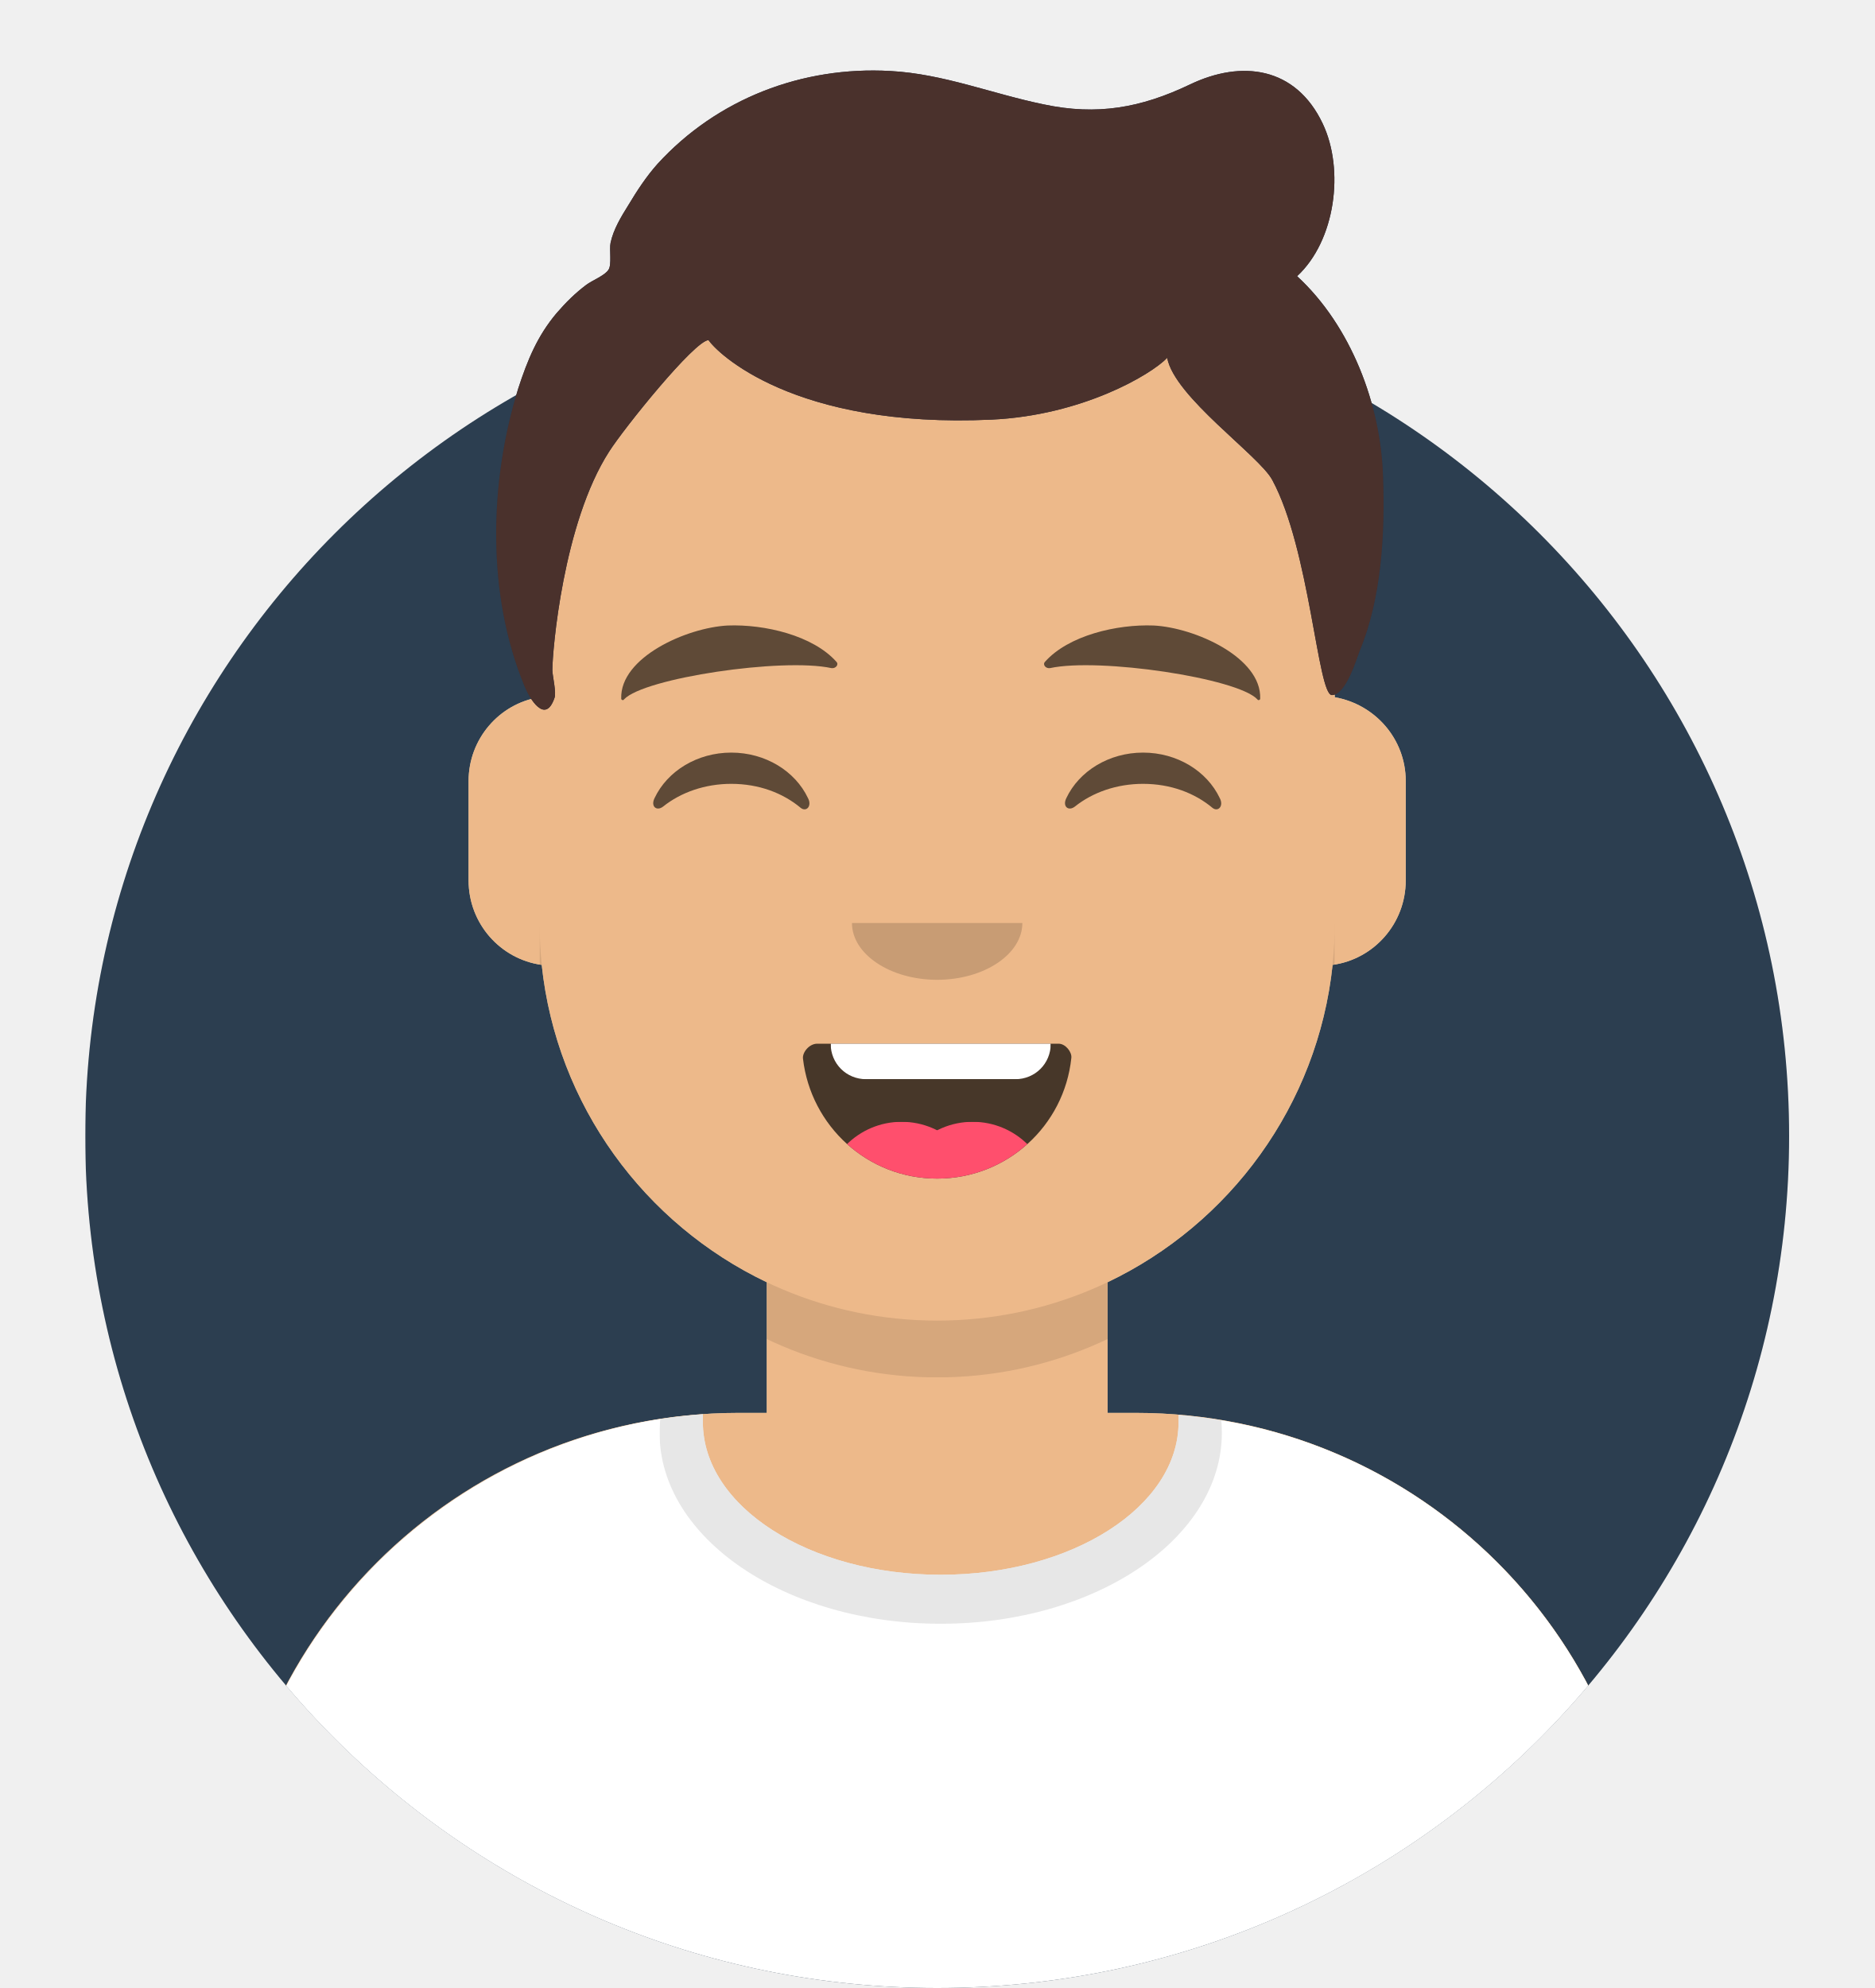
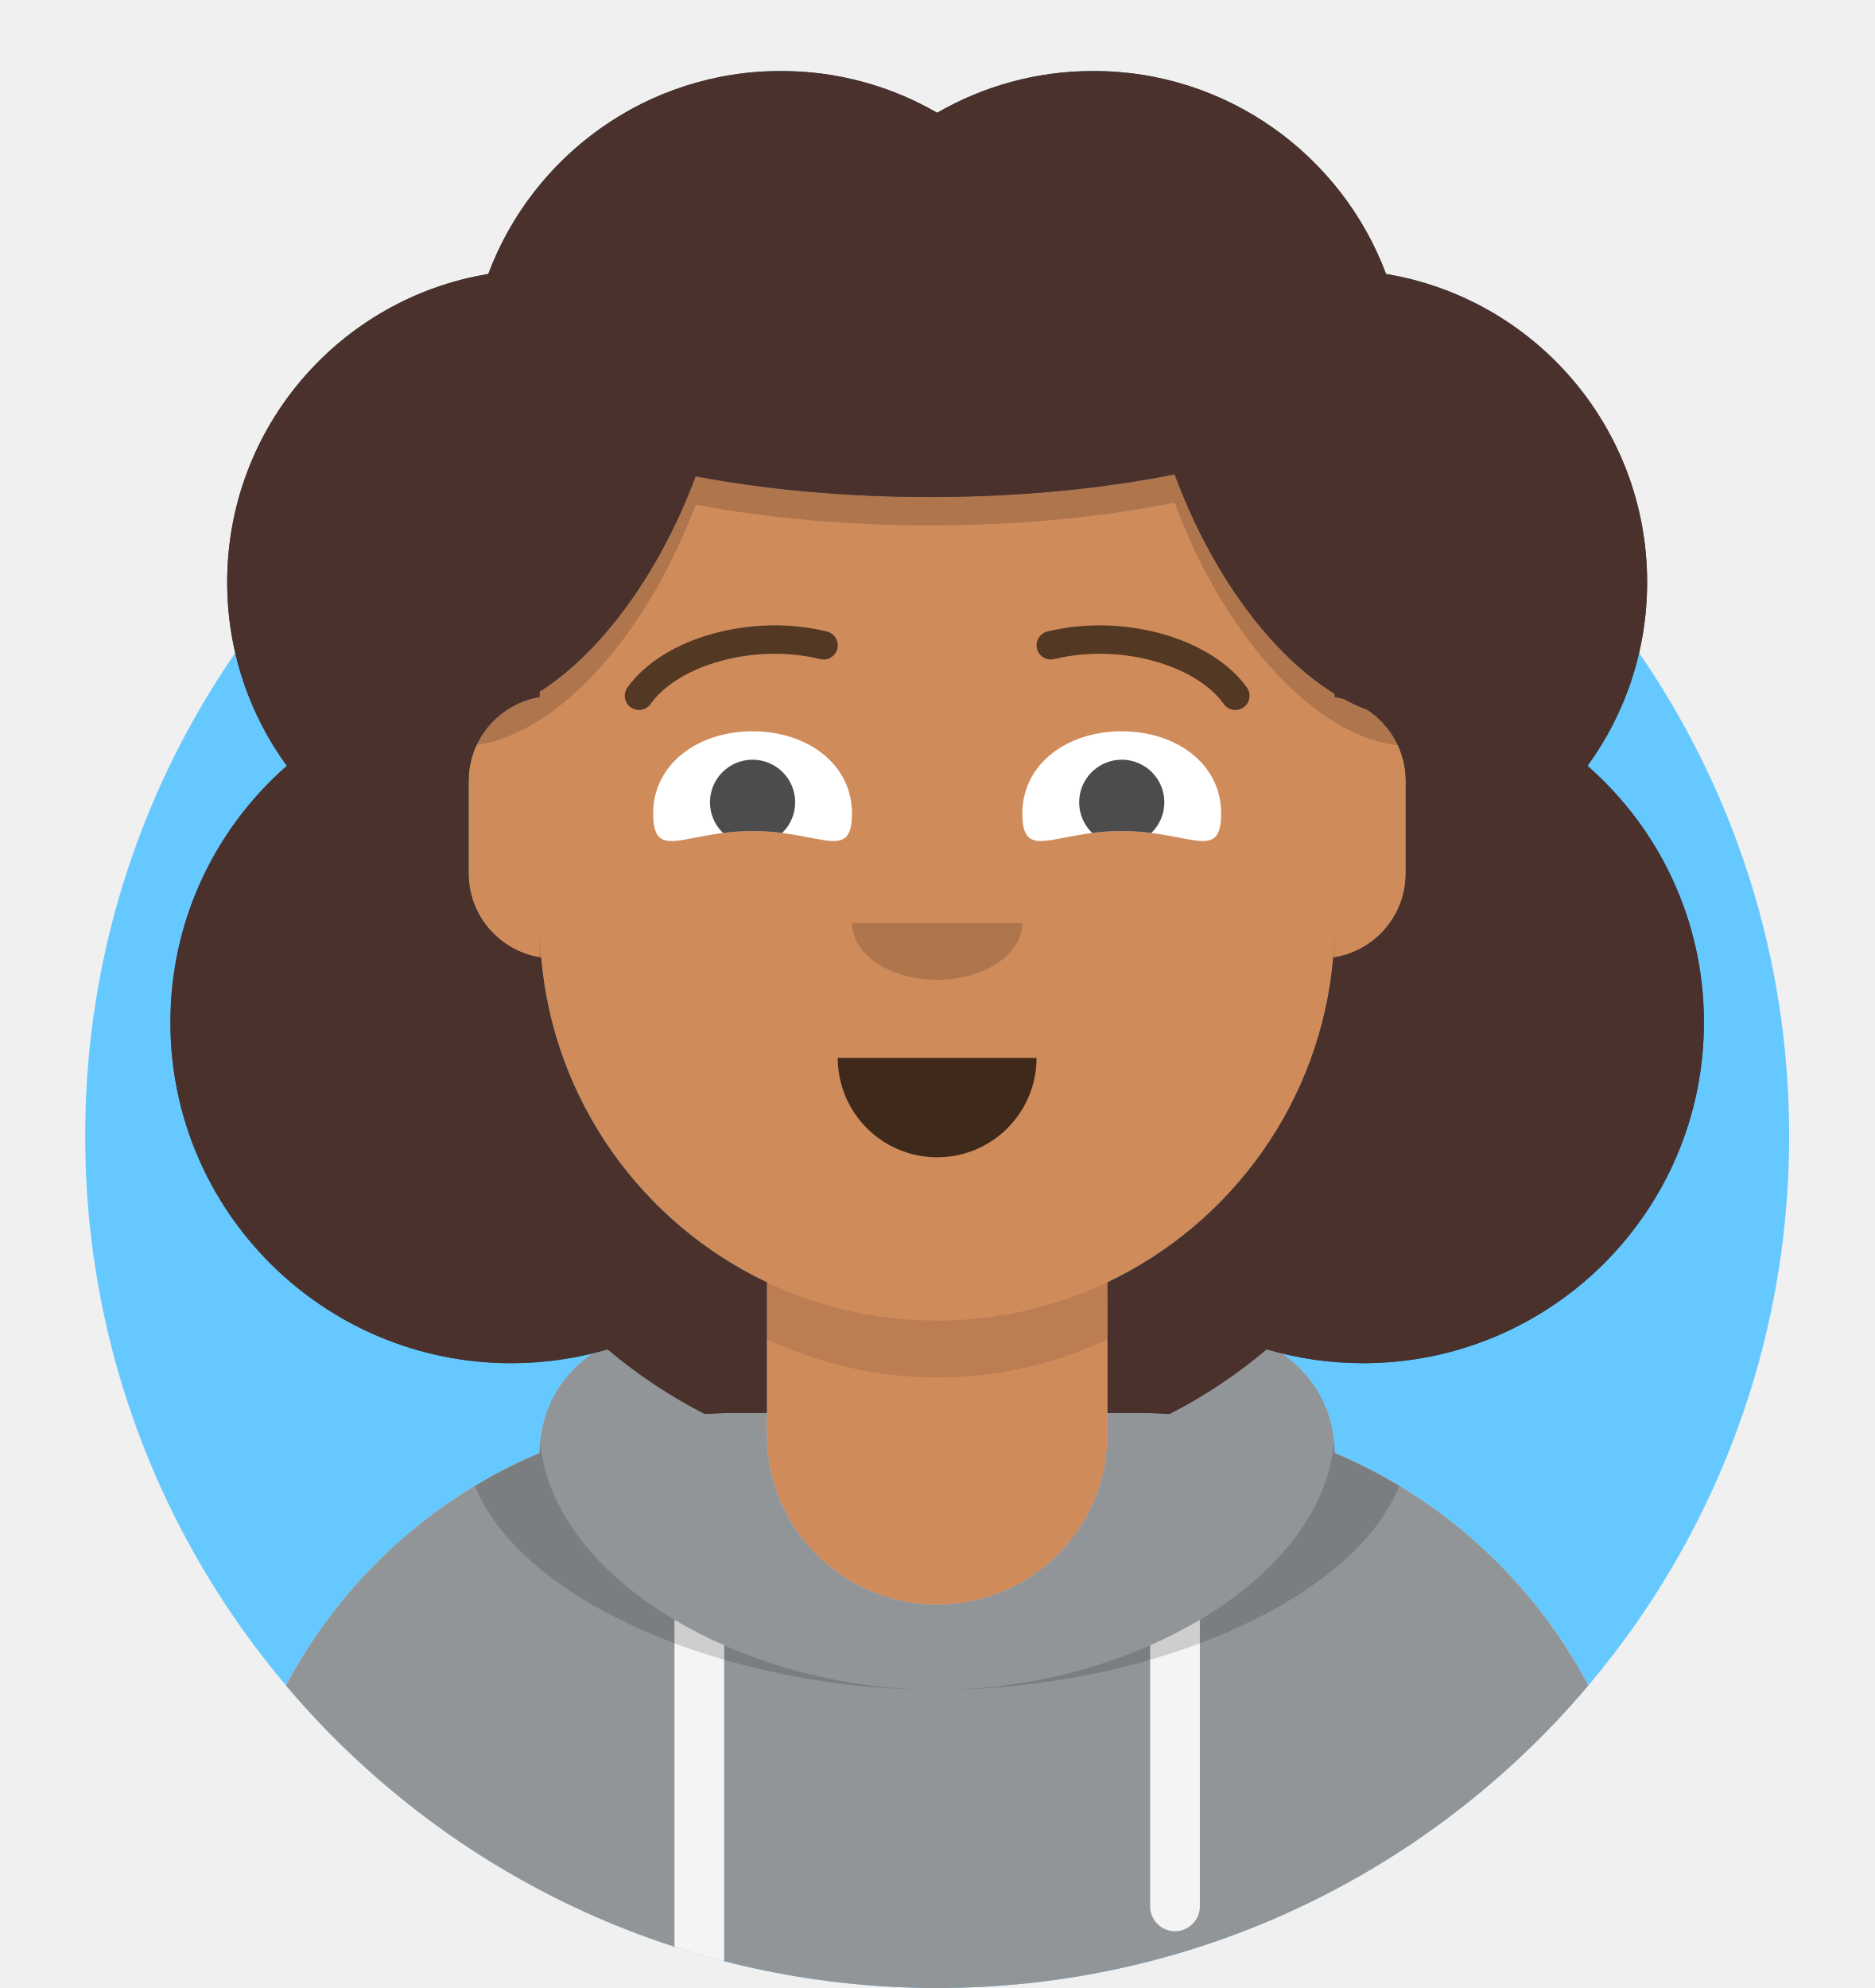
- <svg xmlns="http://www.w3.org/2000/svg" version="1.1" id="Layer_1" x="0px" y="0px" viewBox="0 0 264 280" style="enable-background:new 0 0 264 280;" xml:space="preserve">
-   <style type="text/css">
- 	.st0{fill-rule:evenodd;clip-rule:evenodd;fill:#E6E6E6;}
- 	.st1{filter:url(#Adobe_OpacityMaskFilter);}
- 	.st2{fill-rule:evenodd;clip-rule:evenodd;fill:#FFFFFF;}
- 	.st3{mask:url(#mask-2_1_);}
- 	.st4{fill-rule:evenodd;clip-rule:evenodd;fill:#2C3E50;}
- 	.st5{filter:url(#Adobe_OpacityMaskFilter_1_);}
- 	.st6{mask:url(#mask-4_1_);}
- 	.st7{fill-rule:evenodd;clip-rule:evenodd;fill:#D0C6AC;}
- 	.st8{filter:url(#Adobe_OpacityMaskFilter_2_);}
- 	.st9{mask:url(#mask-6_1_);}
- 	.st10{fill-rule:evenodd;clip-rule:evenodd;fill:#EDB98A;}
- 	.st11{filter:url(#Adobe_OpacityMaskFilter_3_);}
- 	.st12{mask:url(#mask-6_2_);fill-rule:evenodd;clip-rule:evenodd;fill-opacity:0.1;}
- 	.st13{filter:url(#Adobe_OpacityMaskFilter_4_);}
- 	.st14{mask:url(#react-mask-952_1_);}
- 	.st15{filter:url(#Adobe_OpacityMaskFilter_5_);}
- 	.st16{opacity:0.6;mask:url(#react-mask-952_2_);}
- 	.st17{fill-rule:evenodd;clip-rule:evenodd;fill-opacity:0.16;}
- 	.st18{fill-rule:evenodd;clip-rule:evenodd;fill-opacity:0.7;}
- 	.st19{filter:url(#Adobe_OpacityMaskFilter_6_);}
- 	.st20{mask:url(#react-mask-934_1_);fill-rule:evenodd;clip-rule:evenodd;fill:#FFFFFF;}
- 	.st21{filter:url(#Adobe_OpacityMaskFilter_7_);}
- 	.st22{mask:url(#react-mask-934_2_);}
- 	.st23{fill-rule:evenodd;clip-rule:evenodd;fill:#FF4F6D;}
- 	.st24{fill-rule:evenodd;clip-rule:evenodd;fill-opacity:0.6;}
- 	.st25{filter:url(#Adobe_OpacityMaskFilter_8_);}
- 	.st26{mask:url(#react-mask-925_1_);}
- 	.st27{fill-rule:evenodd;clip-rule:evenodd;fill:#28354B;}
- 	.st28{filter:url(#Adobe_OpacityMaskFilter_9_);}
- 	.st29{mask:url(#react-mask-924_1_);}
- 	.st30{fill-rule:evenodd;clip-rule:evenodd;fill:#4A312C;}
- </style>
-   <g>
-     <g transform="translate(-825, -1100)">
+ <svg xmlns="http://www.w3.org/2000/svg" xmlns:xlink="http://www.w3.org/1999/xlink" width="264px" height="280px" viewBox="0 0 264 280" version="1.1">
+   <defs>
+     <circle id="path-1" cx="120" cy="120" r="120" />
+     <path d="M12,160 C12,226.274 65.726,280 132,280 C198.274,280 252,226.274 252,160 L264,160 L264,-1.42108547e-14 L-3.19744231e-14,-1.42108547e-14 L-3.19744231e-14,160 L12,160 Z" id="path-3" />
+     <path d="M124,144.611 L124,163 L128,163 L128,163 C167.765,163 200,195.235 200,235 L200,244 L0,244 L0,235 C-4.86974701e-15,195.235 32.235,163 72,163 L72,163 L76,163 L76,144.611 C58.763,136.422 46.372,119.687 44.305,99.881 C38.48,99.058 34,94.052 34,88 L34,74 C34,68.054 38.325,63.118 44,62.166 L44,56 L44,56 C44,25.072 69.072,5.68137151e-15 100,0 L100,0 L100,0 C130.928,-5.68137151e-15 156,25.072 156,56 L156,62.166 C161.675,63.118 166,68.054 166,74 L166,88 C166,94.052 161.52,99.058 155.695,99.881 C153.628,119.687 141.237,136.422 124,144.611 Z" id="path-5" />
+   </defs>
+   <g id="Avataaar" stroke="none" stroke-width="1" fill="none" fill-rule="evenodd">
+     <g transform="translate(-825, -1100)" id="Avataaar/Circle">
      <g transform="translate(825, 1100)">
-         <g id="Circle" transform="translate(12, 40)">
-           <g id="Circle-Background">
-             <circle class="st0" cx="120" cy="120" r="120" />
-           </g>
-           <defs>
-             <filter id="Adobe_OpacityMaskFilter" filterUnits="userSpaceOnUse" x="0" y="0" width="240" height="240">
-               <feColorMatrix type="matrix" values="1 0 0 0 0  0 1 0 0 0  0 0 1 0 0  0 0 0 1 0" />
-             </filter>
-           </defs>
-           <mask maskUnits="userSpaceOnUse" x="0" y="0" width="240" height="240" id="mask-2_1_">
-             <g class="st1">
-               <circle id="path-1_1_" class="st2" cx="120" cy="120" r="120" />
-             </g>
+         <g id="Circle" stroke-width="1" fill-rule="evenodd" transform="translate(12, 40)">
+           <mask id="mask-2" fill="white">
+             <use xlink:href="#path-1" />
          </mask>
-           <g class="st3">
-             <rect class="st4" width="240" height="240" />
+           <use id="Circle-Background" fill="#E6E6E6" xlink:href="#path-1" />
+           <g id="Color/Palette/Blue-01" mask="url(#mask-2)" fill="#65C9FF">
+             <rect id="🖍Color" x="0" y="0" width="240" height="240" />
          </g>
        </g>
-         <g id="Mask">
- 			</g>
-         <defs>
-           <filter id="Adobe_OpacityMaskFilter_1_" filterUnits="userSpaceOnUse" x="-1" y="0" width="265" height="280">
-             <feColorMatrix type="matrix" values="1 0 0 0 0  0 1 0 0 0  0 0 1 0 0  0 0 0 1 0" />
-           </filter>
-         </defs>
-         <mask maskUnits="userSpaceOnUse" x="-1" y="0" width="265" height="280" id="mask-4_1_">
-           <g class="st5">
-             <path id="path-3_1_" class="st2" d="M12,160c0,66.3,53.7,120,120,120s120-53.7,120-120h12V0H0v160H12z" />
-           </g>
+         <mask id="mask-4" fill="white">
+           <use xlink:href="#path-3" />
        </mask>
-         <g id="Avataaar" class="st6">
+         <g id="Mask" />
+         <g id="Avataaar" stroke-width="1" fill-rule="evenodd" mask="url(#mask-4)">
          <g id="Body" transform="translate(32, 36)">
-             <g>
-               <path class="st7" d="M124,144.6V163h4l0,0c39.8,0,72,32.2,72,72v9H0v-9c0-39.8,32.2-72,72-72l0,0h4v-18.4        c-17.2-8.2-29.6-24.9-31.7-44.7C38.5,99.1,34,94.1,34,88V74c0-5.9,4.3-10.9,10-11.8V56l0,0c0-30.9,25.1-56,56-56l0,0l0,0        c30.9,0,56,25.1,56,56v6.2c5.7,1,10,5.9,10,11.8v14c0,6.1-4.5,11.1-10.3,11.9C153.6,119.7,141.2,136.4,124,144.6z" />
-             </g>
-             <defs>
-               <filter id="Adobe_OpacityMaskFilter_2_" filterUnits="userSpaceOnUse" x="-32" y="0" width="264" height="244">
-                 <feColorMatrix type="matrix" values="1 0 0 0 0  0 1 0 0 0  0 0 1 0 0  0 0 0 1 0" />
-               </filter>
-             </defs>
-             <mask maskUnits="userSpaceOnUse" x="-32" y="0" width="264" height="244" id="mask-6_1_">
-               <g class="st8">
-                 <path id="path-5_1_" class="st2" d="M124,144.6V163h4l0,0c39.8,0,72,32.2,72,72v9H0v-9c0-39.8,32.2-72,72-72l0,0h4v-18.4         c-17.2-8.2-29.6-24.9-31.7-44.7C38.5,99.1,34,94.1,34,88V74c0-5.9,4.3-10.9,10-11.8V56l0,0c0-30.9,25.1-56,56-56l0,0l0,0         c30.9,0,56,25.1,56,56v6.2c5.7,1,10,5.9,10,11.8v14c0,6.1-4.5,11.1-10.3,11.9C153.6,119.7,141.2,136.4,124,144.6z" />
-               </g>
+             <mask id="mask-6" fill="white">
+               <use xlink:href="#path-5" />
            </mask>
-             <g class="st9">
-               <g id="Color" transform="translate(-32, 0)">
-                 <rect class="st10" width="264" height="244" />
+             <use fill="#D0C6AC" xlink:href="#path-5" />
+             <g id="Skin/👶🏽-03-Brown" mask="url(#mask-6)" fill="#D08B5B">
+               <g transform="translate(-32, 0)" id="Color">
+                 <rect x="0" y="0" width="264" height="244" />
              </g>
            </g>
+             <path d="M156,79 L156,102 C156,132.928 130.928,158 100,158 C69.072,158 44,132.928 44,102 L44,79 L44,94 C44,124.928 69.072,150 100,150 C130.928,150 156,124.928 156,94 L156,79 Z" id="Neck-Shadow" fill-opacity="0.1" fill="#000000" mask="url(#mask-6)" />
+           </g>
+           <g id="Clothing/Hoodie" transform="translate(0, 170)">
            <defs>
-               <filter id="Adobe_OpacityMaskFilter_3_" filterUnits="userSpaceOnUse" x="44" y="79" width="112" height="79">
-                 <feColorMatrix type="matrix" values="1 0 0 0 0  0 1 0 0 0  0 0 1 0 0  0 0 0 1 0" />
-               </filter>
+               <path d="M108,13.071 C90.081,15.076 76.28,20.552 76.004,34.645 C50.146,45.568 32,71.165 32,100.999 L32,100.999 L32,110 L232,110 L232,100.999 C232,71.165 213.854,45.568 187.996,34.645 C187.72,20.552 173.919,15.076 156,13.071 L156,32 L156,32 C156,45.255 145.255,56 132,56 L132,56 C118.745,56 108,45.255 108,32 L108,13.071 Z" id="react-path-29" />
            </defs>
-             <mask maskUnits="userSpaceOnUse" x="44" y="79" width="112" height="79" id="mask-6_2_">
-               <g class="st11">
-                 <path id="path-5_2_" class="st2" d="M124,144.6V163h4l0,0c39.8,0,72,32.2,72,72v9H0v-9c0-39.8,32.2-72,72-72l0,0h4v-18.4         c-17.2-8.2-29.6-24.9-31.7-44.7C38.5,99.1,34,94.1,34,88V74c0-5.9,4.3-10.9,10-11.8V56l0,0c0-30.9,25.1-56,56-56l0,0l0,0         c30.9,0,56,25.1,56,56v6.2c5.7,1,10,5.9,10,11.8v14c0,6.1-4.5,11.1-10.3,11.9C153.6,119.7,141.2,136.4,124,144.6z" />
+             <mask id="react-mask-30" fill="white">
+               <use xlink:href="#react-path-29" />
+             </mask>
+             <use id="Hoodie" fill="#B7C1DB" fill-rule="evenodd" xlink:href="#react-path-29" />
+             <g id="Color/Palette/Gray-01" mask="url(#react-mask-30)" fill-rule="evenodd" fill="#929598">
+               <rect id="🖍Color" x="0" y="0" width="264" height="110" />
+             </g>
+             <path d="M102,61.739 L102,110 L95,110 L95,58.15 C97.204,59.46 99.547,60.661 102,61.739 Z M169,58.15 L169,98.5 C169,100.433 167.433,102 165.5,102 C163.567,102 162,100.433 162,98.5 L162,61.739 C164.453,60.661 166.796,59.46 169,58.15 Z" id="Straps" fill="#F4F4F4" fill-rule="evenodd" mask="url(#react-mask-30)" />
+             <path d="M90.96,12.724 C75.909,15.571 65.5,21.243 65.5,32.308 C65.5,52.02 98.538,68 132,68 C165.462,68 198.5,52.02 198.5,32.308 C198.5,21.243 188.091,15.571 173.04,12.724 C182.125,16.074 188,21.706 188,31.077 C188,51.469 160.179,68 132,68 C103.821,68 76,51.469 76,31.077 C76,21.706 81.875,16.074 90.96,12.724 Z" id="Shadow" fill-opacity="0.16" fill="#000000" fill-rule="evenodd" mask="url(#react-mask-30)" />
+           </g>
+           <g id="Face" transform="translate(76, 82)" fill="#000000">
+             <g id="Mouth/Default" transform="translate(2, 52)" fill-opacity="0.7">
+               <path d="M40,15 C40,22.732 46.268,29 54,29 L54,29 C61.732,29 68,22.732 68,15" id="Mouth" />
+             </g>
+             <g id="Nose/Default" transform="translate(28, 40)" fill-opacity="0.16">
+               <path d="M16,8 C16,12.418 21.373,16 28,16 L28,16 C34.627,16 40,12.418 40,8" id="Nose" />
+             </g>
+             <g id="Eyes/Squint-😊" transform="translate(0, 8)">
+               <defs>
+                 <path d="M14,14.048 C23.61,14.048 28,18.499 28,11.562 C28,4.624 21.732,0 14,0 C6.268,0 0,4.624 0,11.562 C0,18.499 4.39,14.048 14,14.048 Z" id="react-path-31" />
+                 <path d="M14,14.048 C23.61,14.048 28,18.499 28,11.562 C28,4.624 21.732,0 14,0 C6.268,0 0,4.624 0,11.562 C0,18.499 4.39,14.048 14,14.048 Z" id="react-path-32" />
+               </defs>
+               <g id="Eye" transform="translate(16, 13)">
+                 <mask id="react-mask-33" fill="white">
+                   <use xlink:href="#react-path-31" />
+                 </mask>
+                 <use id="The-white-stuff" fill="#FFFFFF" xlink:href="#react-path-31" />
+                 <circle fill-opacity="0.7" fill="#000000" mask="url(#react-mask-33)" cx="14" cy="10" r="6" />
              </g>
-             </mask>
-             <path id="Neck-Shadow" class="st12" d="M156,79v23c0,30.9-25.1,56-56,56s-56-25.1-56-56V79v15c0,30.9,25.1,56,56,56       s56-25.1,56-56V79z" />
-           </g>
-           <g transform="translate(0, 170)">
-             <g id="Clothes">
-               <path class="st0" d="M166,29.3c37,3,66,34,66,71.8v8.9H32v-8.9C32,63,61.6,31.8,99,29.2c0,0.4,0,0.7,0,1.1        c0,11.9,15,21.5,33.5,21.5S166,42.2,166,30.3C166,30,166,29.6,166,29.3z" />
+               <g id="Eye" transform="translate(68, 13)">
+                 <mask id="react-mask-34" fill="white">
+                   <use xlink:href="#react-path-32" />
+                 </mask>
+                 <use id="Eyeball-Mask" fill="#FFFFFF" xlink:href="#react-path-32" />
+                 <circle fill-opacity="0.7" fill="#000000" mask="url(#react-mask-34)" cx="14" cy="10" r="6" />
+               </g>
            </g>
-             <defs>
-               <filter id="Adobe_OpacityMaskFilter_4_" filterUnits="userSpaceOnUse" x="0" y="0" width="264" height="110">
-                 <feColorMatrix type="matrix" values="1 0 0 0 0  0 1 0 0 0  0 0 1 0 0  0 0 0 1 0" />
-               </filter>
-             </defs>
-             <mask maskUnits="userSpaceOnUse" x="0" y="0" width="264" height="110" id="react-mask-952_1_">
-               <g class="st13">
-                 <path id="react-path-951_1_" class="st2" d="M166,29.3c37,3,66,34,66,71.8v8.9H32v-8.9C32,63,61.6,31.8,99,29.2         c0,0.4,0,0.7,0,1.1c0,11.9,15,21.5,33.5,21.5S166,42.2,166,30.3C166,30,166,29.6,166,29.3z" />
-               </g>
-             </mask>
-             <g class="st14">
-               <rect class="st2" width="264" height="110" />
-             </g>
-             <defs>
-               <filter id="Adobe_OpacityMaskFilter_5_" filterUnits="userSpaceOnUse" x="92.9" y="4.9" width="79.3" height="53.8">
-                 <feColorMatrix type="matrix" values="1 0 0 0 0  0 1 0 0 0  0 0 1 0 0  0 0 0 1 0" />
-               </filter>
-             </defs>
-             <mask maskUnits="userSpaceOnUse" x="92.9" y="4.9" width="79.3" height="53.8" id="react-mask-952_2_">
-               <g class="st15">
-                 <path id="react-path-951_2_" class="st2" d="M166,29.3c37,3,66,34,66,71.8v8.9H32v-8.9C32,63,61.6,31.8,99,29.2         c0,0.4,0,0.7,0,1.1c0,11.9,15,21.5,33.5,21.5S166,42.2,166,30.3C166,30,166,29.6,166,29.3z" />
-               </g>
-             </mask>
-             <g id="Shadowy" class="st16">
-               <g transform="translate(92, 4)">
-                 <ellipse class="st17" cx="40.5" cy="27.8" rx="39.6" ry="26.9" />
+             <g id="Eyebrow/Outline/Default" fill-opacity="0.6">
+               <g id="I-Browse" transform="translate(12, 6)">
+                 <path d="M3.63,11.159 C7.545,5.65 18.278,2.561 27.523,4.831 C28.596,5.095 29.679,4.439 29.942,3.366 C30.206,2.293 29.55,1.21 28.477,0.947 C17.74,-1.69 5.312,1.887 0.37,8.841 C-0.27,9.742 -0.059,10.99 0.841,11.63 C1.742,12.27 2.99,12.059 3.63,11.159 Z" id="Eyebrow" fill-rule="nonzero" />
+                 <path d="M61.63,11.159 C65.545,5.65 76.278,2.561 85.523,4.831 C86.596,5.095 87.679,4.439 87.942,3.366 C88.206,2.293 87.55,1.21 86.477,0.947 C75.74,-1.69 63.312,1.887 58.37,8.841 C57.73,9.742 57.941,10.99 58.841,11.63 C59.742,12.27 60.99,12.059 61.63,11.159 Z" id="Eyebrow" fill-rule="nonzero" transform="translate(73.00015, 6.039198) scale(-1, 1) translate(-73.00015, -6.039198) " />
              </g>
            </g>
          </g>
-           <g id="Face" transform="translate(76, 82)">
-             <g transform="translate(2, 52)">
-               <g id="Mouth">
-                 <path class="st18" d="M35.1,15.1C36.2,24.6,44.2,32,54,32c9.8,0,17.9-7.4,18.9-17c0.1-0.8-0.8-2-1.8-2c-14.9,0-26.3,0-34,0         C36,13,35,14.2,35.1,15.1z" />
-               </g>
-               <defs>
-                 <filter id="Adobe_OpacityMaskFilter_6_" filterUnits="userSpaceOnUse" x="39" y="2" width="31" height="16">
-                   <feColorMatrix type="matrix" values="1 0 0 0 0  0 1 0 0 0  0 0 1 0 0  0 0 0 1 0" />
-                 </filter>
-               </defs>
-               <mask maskUnits="userSpaceOnUse" x="39" y="2" width="31" height="16" id="react-mask-934_1_">
-                 <g class="st19">
-                   <path id="react-path-933_1_" class="st2" d="M35.1,15.1C36.2,24.6,44.2,32,54,32c9.8,0,17.9-7.4,18.9-17          c0.1-0.8-0.8-2-1.8-2c-14.9,0-26.3,0-34,0C36,13,35,14.2,35.1,15.1z" />
-                 </g>
-               </mask>
-               <path id="Teeth" class="st20" d="M44,2h21c2.8,0,5,2.2,5,5v6c0,2.8-2.2,5-5,5H44c-2.8,0-5-2.2-5-5V7C39,4.2,41.2,2,44,2z" />
-               <defs>
-                 <filter id="Adobe_OpacityMaskFilter_7_" filterUnits="userSpaceOnUse" x="38" y="24" width="32" height="22">
-                   <feColorMatrix type="matrix" values="1 0 0 0 0  0 1 0 0 0  0 0 1 0 0  0 0 0 1 0" />
-                 </filter>
-               </defs>
-               <mask maskUnits="userSpaceOnUse" x="38" y="24" width="32" height="22" id="react-mask-934_2_">
-                 <g class="st21">
-                   <path id="react-path-933_2_" class="st2" d="M35.1,15.1C36.2,24.6,44.2,32,54,32c9.8,0,17.9-7.4,18.9-17          c0.1-0.8-0.8-2-1.8-2c-14.9,0-26.3,0-34,0C36,13,35,14.2,35.1,15.1z" />
-                 </g>
-               </mask>
-               <g id="Tongue" class="st22">
-                 <g transform="translate(38, 24)">
-                   <circle class="st23" cx="11" cy="11" r="11" />
-                   <circle class="st23" cx="21" cy="11" r="11" />
-                 </g>
-               </g>
-             </g>
-             <g transform="translate(28, 40)">
-               <path id="Nose" class="st17" d="M16,8c0,4.4,5.4,8,12,8l0,0c6.6,0,12-3.6,12-8" />
-             </g>
-             <g transform="translate(0, 8)">
-               <path id="Squint" class="st24" d="M16.2,22.4C18,18.6,22.2,16,27,16c4.8,0,9,2.6,10.8,6.4c0.6,1.1-0.2,2-1,1.4        c-2.5-2.1-5.9-3.4-9.8-3.4c-3.7,0-7.1,1.2-9.6,3.2C16.5,24.3,15.6,23.6,16.2,22.4z" />
-               <path class="st24" d="M74.2,22.4C76,18.6,80.2,16,85,16c4.8,0,9,2.6,10.8,6.4c0.6,1.1-0.2,2-1,1.4c-2.5-2.1-5.9-3.4-9.8-3.4        c-3.7,0-7.1,1.2-9.6,3.2C74.5,24.3,73.6,23.6,74.2,22.4z" />
-             </g>
-             <g>
-               <path id="Eyebrow" class="st24" d="M26.5,6.1c-5.8,0.3-15.2,4.5-15,10.3c0,0.2,0.3,0.3,0.4,0.1c2.8-3,22.3-5.9,29.2-4.4        c0.6,0.1,1.1-0.5,0.7-0.9C38.5,7.5,31.7,5.9,26.5,6.1" />
-               <path class="st24" d="M86.5,6.1c5.8,0.3,15.2,4.5,15,10.3c0,0.2-0.3,0.3-0.4,0.1c-2.8-3-22.3-5.9-29.2-4.4        c-0.6,0.1-1.1-0.5-0.7-0.9C74.5,7.5,81.3,5.9,86.5,6.1" />
-             </g>
-           </g>
-           <g id="Top">
+           <g id="Top" stroke-width="1" fill-rule="evenodd">
            <defs>
-               <filter id="Adobe_OpacityMaskFilter_8_" filterUnits="userSpaceOnUse" x="-1" y="0" width="264" height="280">
-                 <feColorMatrix type="matrix" values="1 0 0 0 0  0 1 0 0 0  0 0 1 0 0  0 0 0 1 0" />
-               </filter>
+               <rect id="react-path-17" x="0" y="0" width="264" height="280" />
+               <path d="M48.725,89.219 C44.742,91.171 42,95.265 42,100 L42,113 C42,119.019 46.431,124.002 52.209,124.867 C53.952,145.115 66.469,162.283 84,170.611 L84,189 L80,189 L80,189 C78.414,189 76.839,189.051 75.279,189.152 C70.362,186.64 65.772,183.578 61.59,180.049 C57.281,181.319 52.72,182 48,182 C21.49,182 0,160.51 0,134 C0,119.591 6.349,106.665 16.402,97.866 C11.118,90.606 8,81.667 8,72 C8,50.161 23.911,32.038 44.774,28.591 C51.019,11.89 67.121,0 86,0 C94.014,0 101.528,2.143 108,5.886 C114.472,2.143 121.986,0 130,0 C148.879,0 164.981,11.89 171.226,28.591 C192.089,32.038 208,50.161 208,72 C208,81.667 204.882,90.606 199.598,97.866 C209.651,106.665 216,119.591 216,134 C216,160.51 194.51,182 168,182 C163.28,182 158.719,181.319 154.41,180.049 C150.228,183.578 145.638,186.64 140.721,189.152 C139.161,189.051 137.586,189 136,189 L136,189 L132,189 L132,170.611 C149.531,162.283 162.048,145.115 163.791,124.867 C169.569,124.002 174,119.019 174,113 L174,100 C174,95.778 171.82,92.066 168.524,89.927 C167.451,89.534 166.37,89.042 165.289,88.456 C164.869,88.337 164.438,88.239 164,88.166 L164,87.713 C155.319,82.41 146.765,71.175 141.45,56.799 C131.312,58.835 119.547,60 107,60 C95.039,60 83.788,58.941 73.981,57.079 C68.755,71.064 60.464,82.043 52,87.423 L52,88.166 C50.978,88.337 49.999,88.638 49.082,89.051 C48.963,89.108 48.844,89.164 48.725,89.219 Z" id="react-path-18" />
            </defs>
-             <mask maskUnits="userSpaceOnUse" x="-1" y="0" width="264" height="280" id="react-mask-925_1_">
-               <g class="st25">
-                 <rect id="react-path-927_1_" class="st2" width="264" height="280" />
-               </g>
+             <mask id="react-mask-15" fill="white">
+               <use xlink:href="#react-path-17" />
            </mask>
-             <g class="st26">
+             <g id="Mask" />
+             <g id="Top/Long-Hair/Curly" mask="url(#react-mask-15)">
              <g transform="translate(-1, 0)">
-                 <g id="Short-Hair">
-                   <path class="st27" d="M183.7,38.9c5.4-5,6.7-15,3.6-21.5c-3.8-8-11.4-9-18.7-5.5c-6.9,3.3-13.1,4.4-20.6,2.8          c-7.3-1.5-14.1-4.3-21.6-4.7C114,9.3,102,13.9,93.6,23.1c-1.6,1.8-2.9,3.8-4.1,5.8c-1,1.6-2.1,3.4-2.5,5.3          c-0.2,0.9,0.2,3.1-0.3,3.8c-0.5,0.8-2.3,1.5-3.1,2.1c-1.6,1.2-2.9,2.5-4.2,4c-2.7,3.2-4.1,6.6-5.4,10.6          c-4.1,13.2-4.5,29,0.9,42c0.7,1.7,2.9,5.4,4.2,1.6c0.3-0.7-0.3-3.2-0.3-3.9c0-2.7,1.5-20.7,8-30.8c2.1-3.3,12-15.6,14-15.7          c1.1,1.7,11.9,12.5,39.9,11.2c12.7-0.6,22.4-6.3,24.7-8.7c1,5.5,13,13.8,14.8,17.2c5.3,9.8,6.4,30.3,8.4,30.3          s3.5-5.2,3.9-6.2c3.1-7.4,3.6-16.6,3.3-24.6C195.5,57,191.3,45.9,183.7,38.9z" />
-                 </g>
-                 <defs>
-                   <filter id="Adobe_OpacityMaskFilter_9_" filterUnits="userSpaceOnUse" x="0" y="0" width="264" height="280">
-                     <feColorMatrix type="matrix" values="1 0 0 0 0  0 1 0 0 0  0 0 1 0 0  0 0 0 1 0" />
-                   </filter>
-                 </defs>
-                 <mask maskUnits="userSpaceOnUse" x="0" y="0" width="264" height="280" id="react-mask-924_1_">
-                   <g class="st28">
-                     <path id="react-path-926_1_" class="st2" d="M183.7,38.9c5.4-5,6.7-15,3.6-21.5c-3.8-8-11.4-9-18.7-5.5           c-6.9,3.3-13.1,4.4-20.6,2.8c-7.3-1.5-14.1-4.3-21.6-4.7C114,9.3,102,13.9,93.6,23.1c-1.6,1.8-2.9,3.8-4.1,5.8           c-1,1.6-2.1,3.4-2.5,5.3c-0.2,0.9,0.2,3.1-0.3,3.8c-0.5,0.8-2.3,1.5-3.1,2.1c-1.6,1.2-2.9,2.5-4.2,4           c-2.7,3.2-4.1,6.6-5.4,10.6c-4.1,13.2-4.5,29,0.9,42c0.7,1.7,2.9,5.4,4.2,1.6c0.3-0.7-0.3-3.2-0.3-3.9           c0-2.7,1.5-20.7,8-30.8c2.1-3.3,12-15.6,14-15.7c1.1,1.7,11.9,12.5,39.9,11.2c12.7-0.6,22.4-6.3,24.7-8.7           c1,5.5,13,13.8,14.8,17.2c5.3,9.8,6.4,30.3,8.4,30.3s3.5-5.2,3.9-6.2c3.1-7.4,3.6-16.6,3.3-24.6           C195.5,57,191.3,45.9,183.7,38.9z" />
-                   </g>
-                 </mask>
-                 <g class="st29">
-                   <g transform="translate(0, 0) ">
-                     <rect class="st30" width="264" height="280" />
+                 <path d="M105.985,27.764 C114.013,26.627 122.796,26 132,26 C142.358,26 152.183,26.794 160.999,28.216 C183.452,38.75 199,61.559 199,88 L199,105.044 C187.462,104.673 173.831,90.764 166.45,70.799 C156.312,72.835 144.547,74 132,74 C120.039,74 108.788,72.941 98.981,71.079 C91.676,90.627 78.383,104.302 67,105.022 L67,88 L67,88 C67,61.175 83.004,38.087 105.985,27.764 Z" id="Shadow" fill-opacity="0.16" fill="#000000" fill-rule="evenodd" />
+                 <g id="Hair" stroke-width="1" fill="none" fill-rule="evenodd" transform="translate(25, 10)">
+                   <mask id="react-mask-16" fill="white">
+                     <use xlink:href="#react-path-18" />
+                   </mask>
+                   <use id="Curly!" fill="#314756" xlink:href="#react-path-18" />
+                   <g id="Skin/👶🏽-03-Brown" mask="url(#react-mask-16)" fill="#4A312C">
+                     <g transform="translate(0, 0) " id="Color">
+                       <rect x="0" y="0" width="264" height="280" />
+                     </g>
                  </g>
                </g>
              </g>
            </g>
          </g>
        </g>
      </g>
    </g>
  </g>
</svg>
